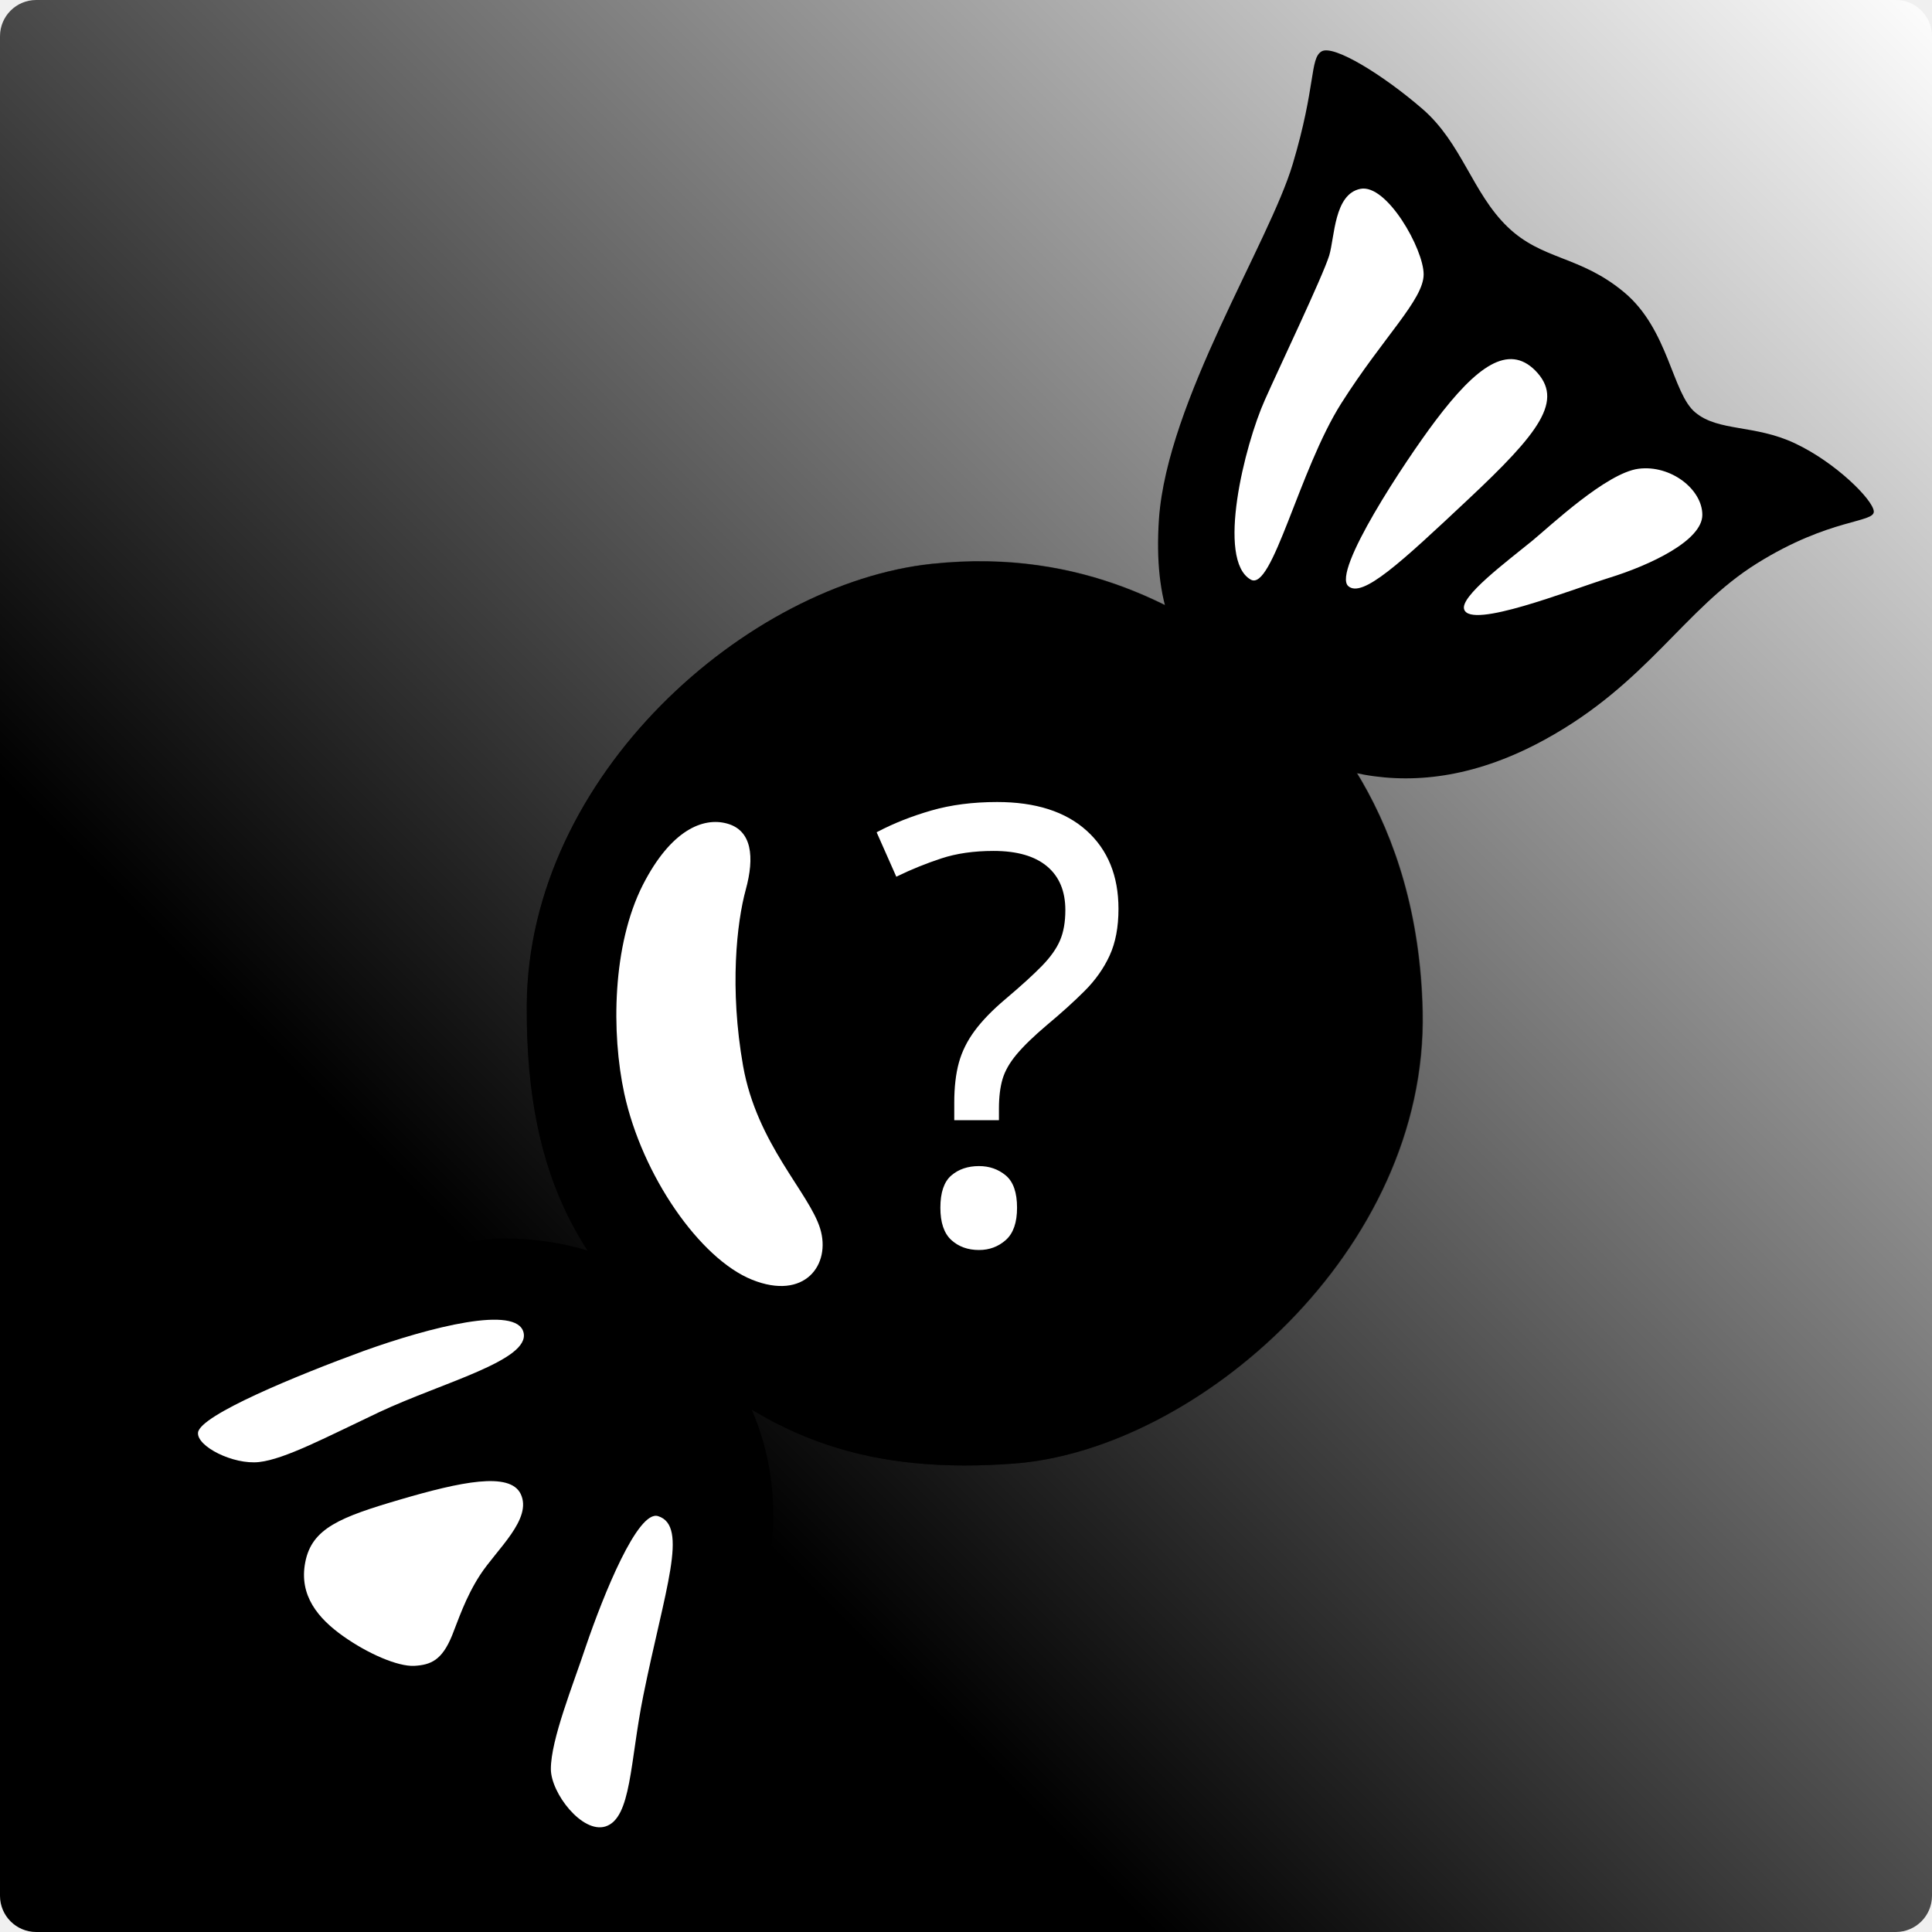
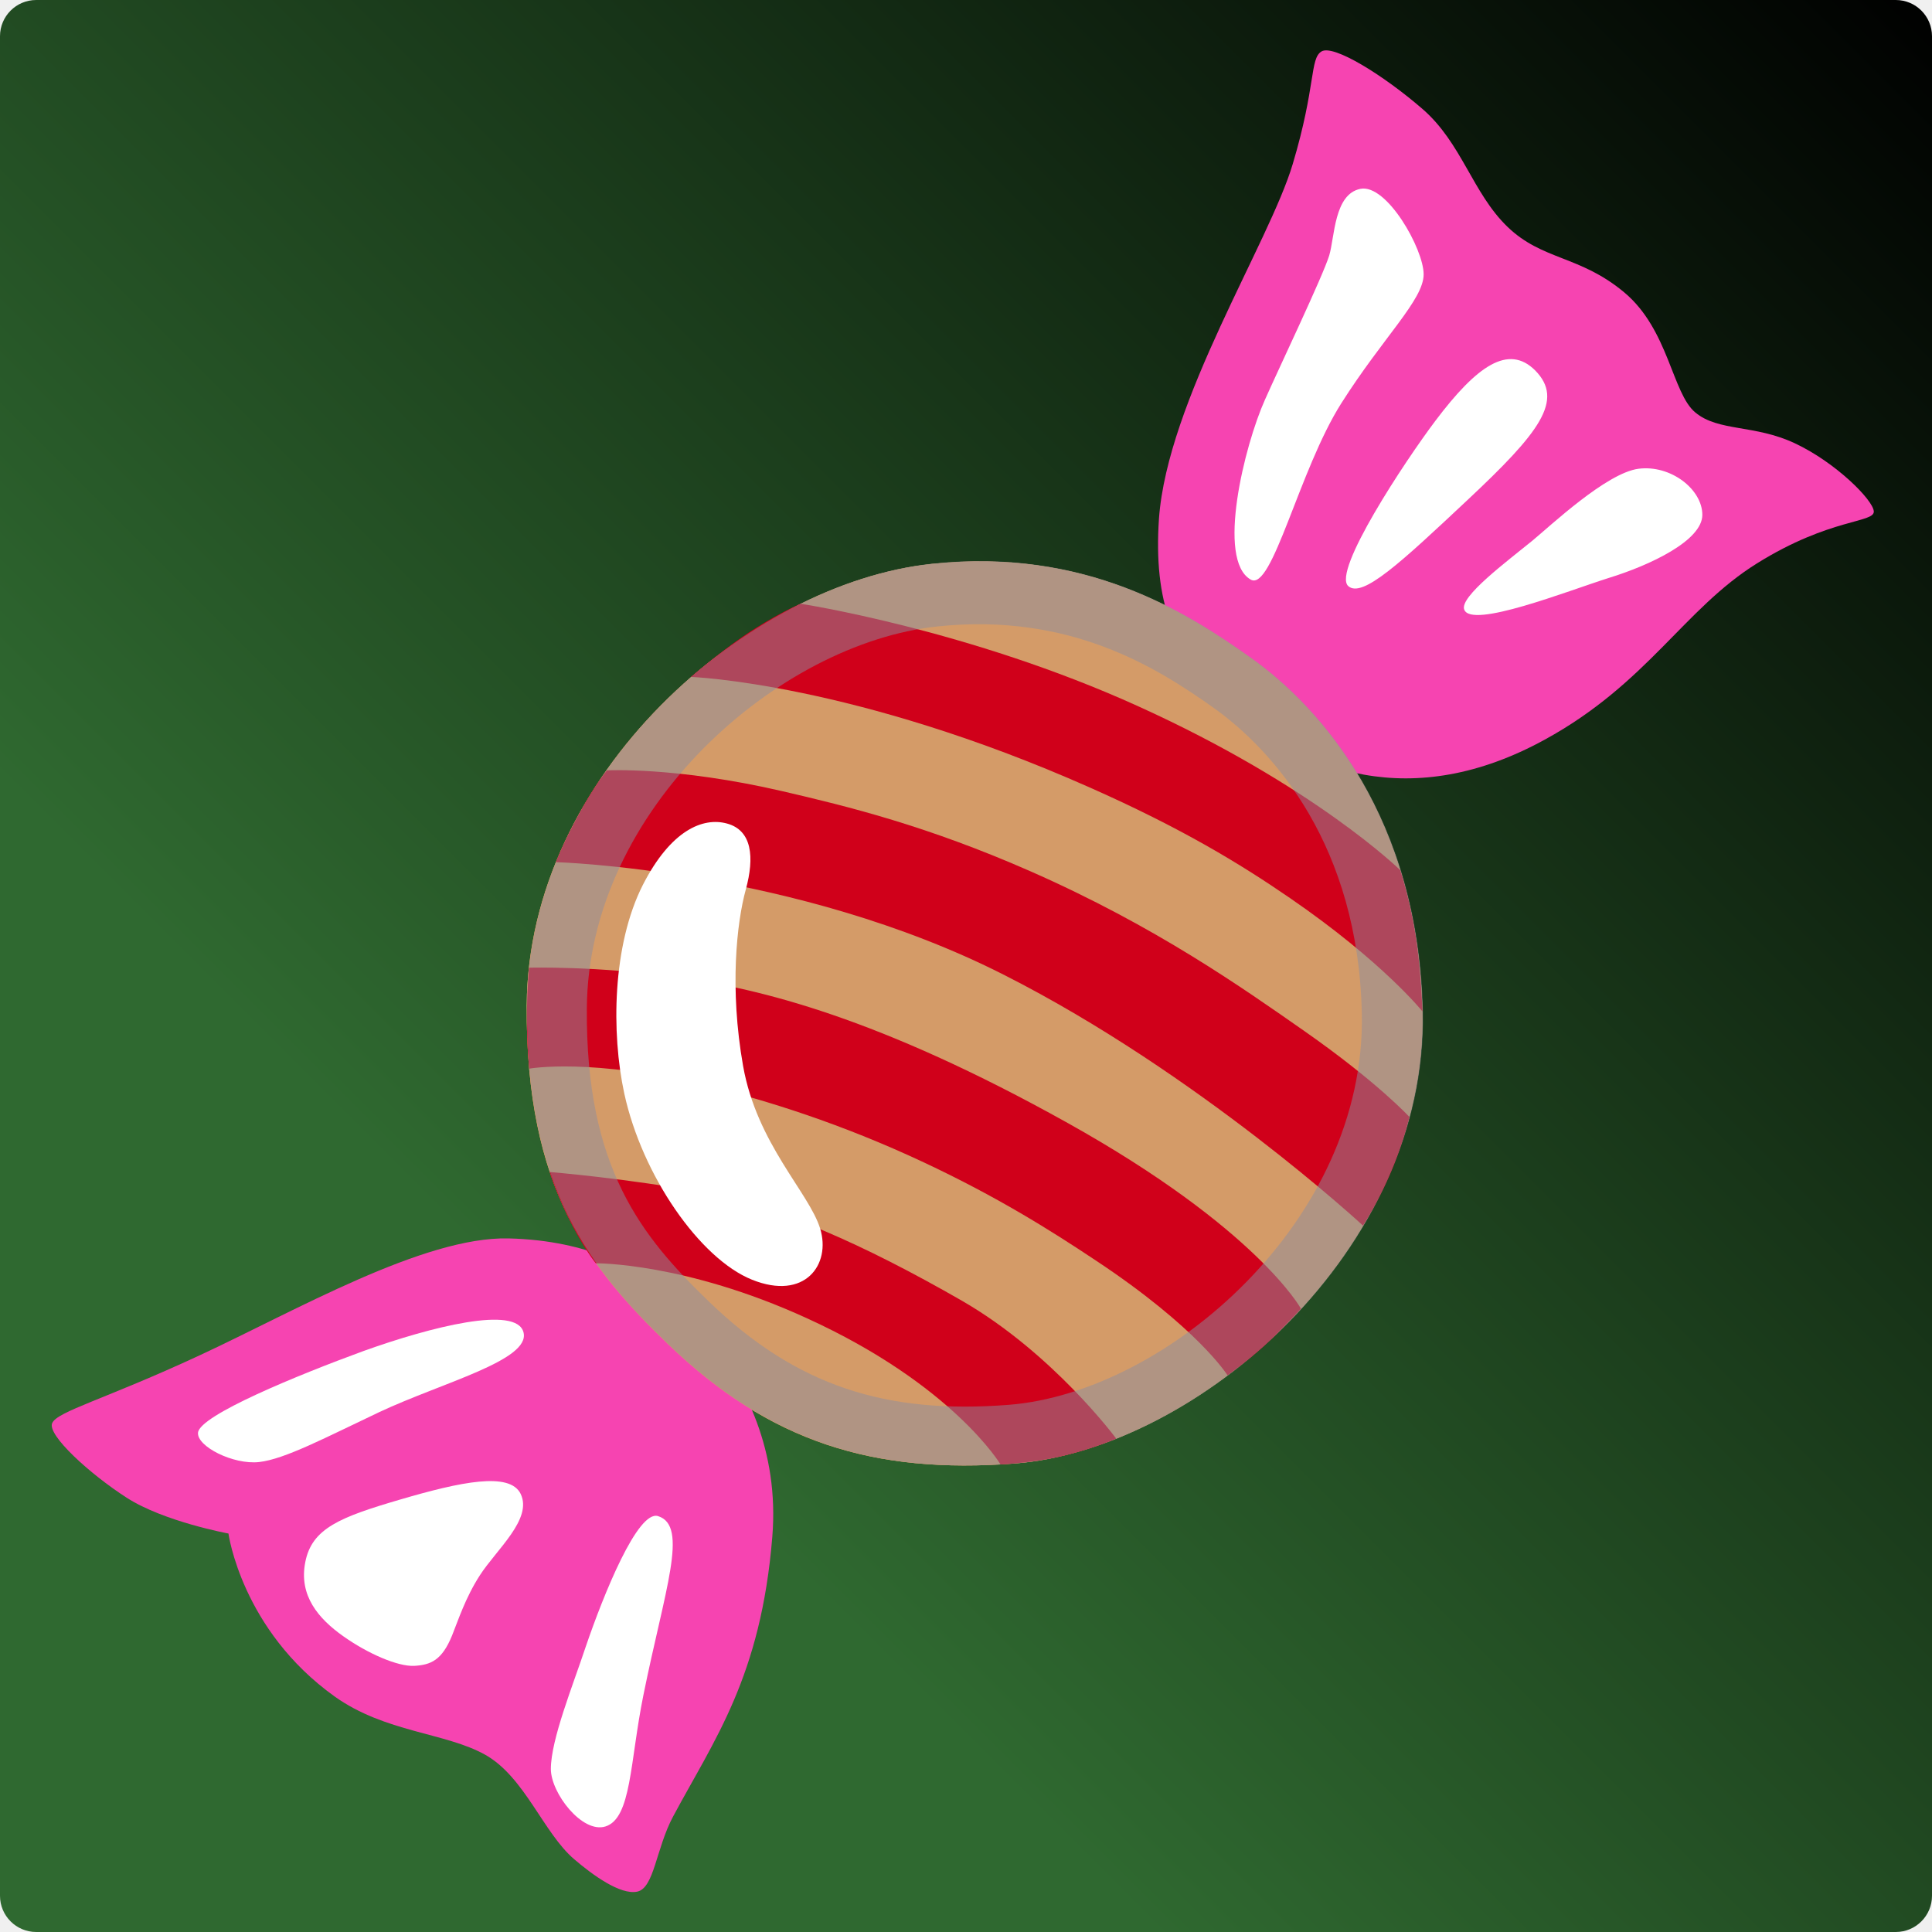
<svg xmlns="http://www.w3.org/2000/svg" x="0px" y="0px" viewBox="0 0 800 800" style="enable-background:new 0 0 800 800;" xml:space="preserve">
-   <style type="text/css">.st1{fill:#000000;}.st2{fill:#FFFFFF;}.st3{fill:#000000;}.st4{fill:#000000;}.st5{opacity:0.5;fill:#000000;}.st6{fill:none;}.st7{font-family:'Impact'; opacity: 1; -webkit-text-stroke: 2px white; fill:#FFFFFF; stroke: #FFFFFF;}.st8{font-size:30px;}.st3bg{fill:#000000;}.fade-in-path {opacity: 100%;transition: 0.5s;}.fade-in-path:hover {opacity: 20%;transition: opacity 1s;}.fade-in-path:active {opacity: 20%;transition: opacity 1s;}@keyframes opacity {  15% {opacity: 1}  35% {opacity: 1}  65% {opacity: 0}  85% {opacity: 0}}.f {animation-name: f;animation-duration: 3s;animation-iteration-count: infinite;animation-timing-function: ease-in-out;margin-left: 30px;margin-top: 5px;}@keyframes f {0% { transform: translate(0,  0px); }50%  { transform: translate(0, 15px); }100%   { transform: translate(0, -0px); }}.fd {animation-name: fd;animation-delay: 0.5s;animation-duration: 3s;animation-iteration-count: infinite;animation-timing-function: ease-in-out;}@keyframes fd {0% { transform: translate(0, 0px);}50%  { transform: translate(0, 30px); }100%   { transform: translate(0, -0px); }}</style>
+   <style type="text/css">.st1{fill:#f644b1;}.st2{fill:#ffffff;}.st3{fill:#d49b68;}.st4{fill:#d0001a;}.st5{opacity:0.5;fill:#8c8d9e;}.st6{fill:none;}.st7{font-family:'Impact'; opacity:1; -webkit-text-stroke: 2px white; fill:#d49b68; stroke:#d49b68;}.st8{font-size:30px;}.st3bg{fill:#d49b68;}.fade-in-path{opacity:100%;transition:0.5s;}.fade-in-path:hover{opacity:20%;transition:opacity 1s;}.fade-in-path:active{opacity:20%;transition:opacity 1s;}@keyframes opacity{  15% {opacity:1}  35% {opacity:1}  65% {opacity:0}}.f{animation-name: f;animation-duration: 3s;animation-iteration-count: infinite;animation-timing-function: ease-in-out;margin-left: 30px;margin-top: 5px;}@keyframes f{0%{transform:translate(0,0px);}50%{transform:translate(0,15px);}100%{ transform:translate(0,-0px);}}.fd {animation-name: fd;animation-delay: 0.5s;animation-duration: 3s;animation-iteration-count: infinite;animation-timing-function: ease-in-out;}@keyframes fd {0%{transform:translate(0,0px);}50%{transform:translate(0,30px);}100%{transform:translate(0,-0px);}}</style>
  <rect class="st0" fill="url(#d)" rx="15" width="800" height="800" />
  <rect x="340.6" y="351" class="st6" width="211" height="147" />
  <g class="f">
    <path id="st3bg" class="st3bg" d="M276.6,556.6c42,40.4,84.9,53.9,143.6,49.4c75.4-5.9,171-88.2,168.8-187.3c-1.8-80-41.9-125.6-71.1-146.3c-26.9-19.1-68.6-45.6-132-38.9c-76.1,8-167.2,87.2-167.8,182.8C217.6,492.7,244.4,525.5,276.6,556.6z" />
-     <g class="fd" style="opacity: 0;">
+     <g class="fd" style="opacity: 1;">
      <text transform="matrix(1 0 0 1 340.6391 363.6001)">
        <tspan x="0" y="-20.2" class="st7 st8">Gummy</tspan>
        <tspan x="0" y="20" class="st7 st8">Addictive</tspan>
        <tspan x="0" y="63.2" class="st7 st8">Gummies</tspan>
-         <tspan x="0" y="100" class="st7 st8" style="font-size: 18px;">NFT ID: 0</tspan>
+         <tspan x="0" y="100" class="st7 st8" style="font-size: 18px;">NFT ID: 1</tspan>
        <tspan x="0" y="120" class="st7 st8" style="font-size: 18px;">DAOs Registered: 0</tspan>
        <tspan x="0" y="140" class="st7 st8" style="font-size: 14px; fill: none;">[ 00000111 00001001 00000010 ]</tspan>
      </text>
    </g>
-     <g class="fd" style="opacity: 1;">
-       <text class="fd" transform="matrix(1 0 0 1 340.6391 363.6001)">
+     <g class="fd" style="opacity: 0;">
+       <text transform="matrix(1 0 0 1 340.6391 363.6001)">
        <tspan x="20" y="150" class="st7" style="font-size: 250px;">?</tspan>
      </text>
    </g>
    <path id="st1" class="st1" d="M94.6,635c0,0-26.7-4.9-42.1-14.8s-33-26-30.9-30.9s21.7-9.8,61.1-28.1s92.7-49.2,127.8-48.4s52.7,14.1,52.7,14.1s62.4,37.8,56.6,109.4c-4.7,58.1-24.1,84.1-41.1,115.9c-7.1,13.3-7.8,29.7-14.9,31.1c-7,1.4-18.4-6.9-26-13.4c-12.8-10.9-20.5-34.1-36.9-43.3s-41.4-9.2-62.3-24.1C100,674.9,94.6,635,94.6,635z" />
    <path id="st2" class="st2" d="M82,593.2c-0.6,5.7,14.6,13.4,25.3,12.2s27.8-10.3,49.8-20.7c26-12.2,62.4-21.4,59.7-32.9s-38.6-2.3-66.2,7.6C123,569.5,82.8,586,82,593.2z M215.6,618.6c-4.5-9.3-24.9-5-49.8,2.3s-36.7,11.9-39.4,26c-2.7,13.8,5.4,23.3,15.7,30.6s22.6,12.6,29.4,12.3c6.9-0.4,11.5-2.3,15.7-12.6c2.5-6.2,5.5-15.6,11.5-24.9C205.6,641.6,220.6,629,215.6,618.6L215.6,618.6z M228.1,732.5c0,10,13,26.8,22.6,23.8c10.8-3.4,10.1-26.7,15.7-54.3c8.8-43.6,18.9-70.2,6.1-74.2c-8.4-2.7-22.6,32.5-29.9,53.9C237.3,697.7,228.1,720.3,228.1,732.5L228.1,732.5z" />
    <path class="st1" d="M506.8,290.1c32.3,30.3,78.2,46.1,132.8,16.2c42.6-23.3,57.6-54.1,87.9-73c30.3-18.9,48.8-16.7,48.4-21.6c-0.4-4.8-15.8-20.2-32.6-28.1c-16.7-7.9-31.7-4.8-41.3-12.8c-9.6-7.9-11-34.3-29.4-49.7s-33.9-13.2-48.4-27.2S605.3,59.2,589,45.1s-36.9-26.8-41.8-23.8s-2.2,14.1-11.9,46.6c-9.7,32.6-51.9,98.1-55.4,146.9C477.6,249.2,485.8,270.3,506.8,290.1z" />
    <path class="st2" d="M517.9,240c8.9,5.1,20-45.4,37.5-73s34.1-42.9,34.1-53.4S574.2,76,563.3,78.2s-10.6,19.9-12.9,27.6c-2.7,8.7-20.8,46.6-26.6,59.7C515.3,184.4,503.6,231.9,517.9,240L517.9,240z M558.3,242.7c5.8,5.1,21.7-9.7,49.3-35.6c30-28.1,40.2-41.4,28.1-53.7c-11.1-11.1-24.2-1.9-41.3,20.8C581.8,190.9,551.5,236.7,558.3,242.7z M606.3,252.4c2.9,8.1,42.8-7.7,59.9-13.1c17.2-5.3,38.7-15.5,38.7-26.1s-13.1-20.8-26.4-19.1c-13.3,1.7-36.7,23.8-44,29.8C624.1,232.4,604.3,247.1,606.3,252.4L606.3,252.4z" />
-     <g class="fade-in-path" style="opacity: 0;">
+     <g class="fade-in-path">
      <path id="st3" class="st3" d="M276.6,556.6c42,40.4,84.9,53.9,143.6,49.4c75.4-5.9,171-88.2,168.8-187.3c-1.8-80-41.9-125.6-71.1-146.3c-26.9-19.1-68.6-45.6-132-38.9c-76.1,8-167.2,87.2-167.8,182.8C217.6,492.7,244.4,525.5,276.6,556.6z" />
      <path id="st4" class="st4" d="M334,545.8c60.6,27.6,80.3,60.6,80.3,60.6s12.4-0.6,23.8-3.1c13.4-2.9,24.1-7.6,24.1-7.6s-26.1-35.3-63.9-57.1c-41.1-23.6-75.8-38.8-106.8-44.7s-63.9-8.6-63.9-8.6s3.2,10.4,9.8,22.9c5.2,9.9,9.3,14.9,9.3,14.9S283.5,522.7,334,545.8L334,545.8z M219.2,442.5c0,0,25.6-4.7,74.4,7.3c23.6,5.8,54.6,15.4,88.9,31.5c30.7,14.4,52.7,28.3,70.9,40.4c42.8,28.3,54.9,47.8,54.9,47.8s8.8-6.3,15.8-12.8c7-6.4,14.6-14.8,14.6-14.8s-18.1-33.1-96.6-76.9s-127.6-55.6-161.2-60.3c-33.6-4.8-61.8-4-61.8-4s-1,11.2-0.9,20.8C218.1,433.5,219.2,442.5,219.2,442.5L219.2,442.5z M230.2,357c0,0,99.1,2.8,185.6,46.7c80.5,40.8,148.6,103.8,148.6,103.8s5.7-8.8,10.8-20.4c5.8-13.2,8.4-24.6,8.4-24.6s-13.1-14.3-43.4-35.5c-25.5-17.8-61.6-43.4-113.7-66.3c-42.6-18.7-75-26.7-102.6-33.1c-44.1-10.2-72.6-8.6-72.6-8.6s-5.6,6.9-11.7,18.4C233.5,348.5,230.2,357,230.2,357L230.2,357z M286.1,280.3c0,0,67.4,2.4,165.2,45.8c37.9,16.8,62.1,31.5,82.9,45.8c38.3,26.3,54.8,46.9,54.8,46.9s-0.6-17.4-2.8-31.2c-2.4-15.3-6.4-27.3-6.4-27.3s-35.5-34.8-108.6-67.9C401.1,260.6,331.5,250,331.5,250s-11,4.7-23.9,13.6C297.8,270.3,286.1,280.3,286.1,280.3L286.1,280.3z" />
    </g>
    <path class="st2" d="M258.5,452.8c7.4,34,31.3,68.4,52.9,77.1c21.9,8.8,32.8-6.3,28.2-21.2c-4.6-14.9-26.2-35.1-31.9-67.3s-2.6-59.5,1.1-73s2.6-24.6-7.8-27.4c-9.9-2.7-23.2,2.7-34.8,25.4C253.5,391.4,253.1,427.8,258.5,452.8L258.5,452.8z" />
    <path id="st5" class="st5" d="M386,233.4c-76.1,8-167.2,87.2-167.8,182.8c-0.5,76.4,26.3,109.3,58.6,140.4c42,40.4,84.9,53.9,143.6,49.4c75.4-5.9,171-88.2,168.8-187.3c-1.8-80-41.9-125.6-71.1-146.3C491.1,253.2,449.4,226.7,386,233.4L386,233.4z M502.4,293c25.3,18,60,57.4,61.5,126.6c1.9,85.8-80.8,156.9-146.1,162.1c-50.8,4-87.9-7.7-124.2-42.7c-27.9-26.9-51.1-55.3-50.6-121.4c0.5-82.7,79.4-151.3,145.2-158.2C443.1,253.6,479.1,276.5,502.4,293L502.4,293z" />
  </g>
  <defs>
    <linearGradient id="d" x1="30%" y1="70%">
-       <stop offset="0%" stop-color="#000000">
-         <animate attributeName="stop-color" values="#000000;#ffffff;" dur="1.5s" repeatCount="1" fill="freeze" />
+       <stop offset="0%" stop-color="#2f6930">
+         <animate attributeName="stop-color" values="#2f6930;#8aff8d;" dur="1.5s" repeatCount="1" fill="freeze" />
      </stop>
-       <stop offset="100%" stop-color="#ffffff">
-         <animate attributeName="stop-color" values="#ffffff;#000000" dur="3s" fill="freeze" />
+       <stop offset="100%" stop-color="8aff8d">
+         <animate attributeName="stop-color" values="#8aff8d;#2f6930" dur="3s" fill="freeze" />
      </stop>
    </linearGradient>
  </defs>
</svg>
